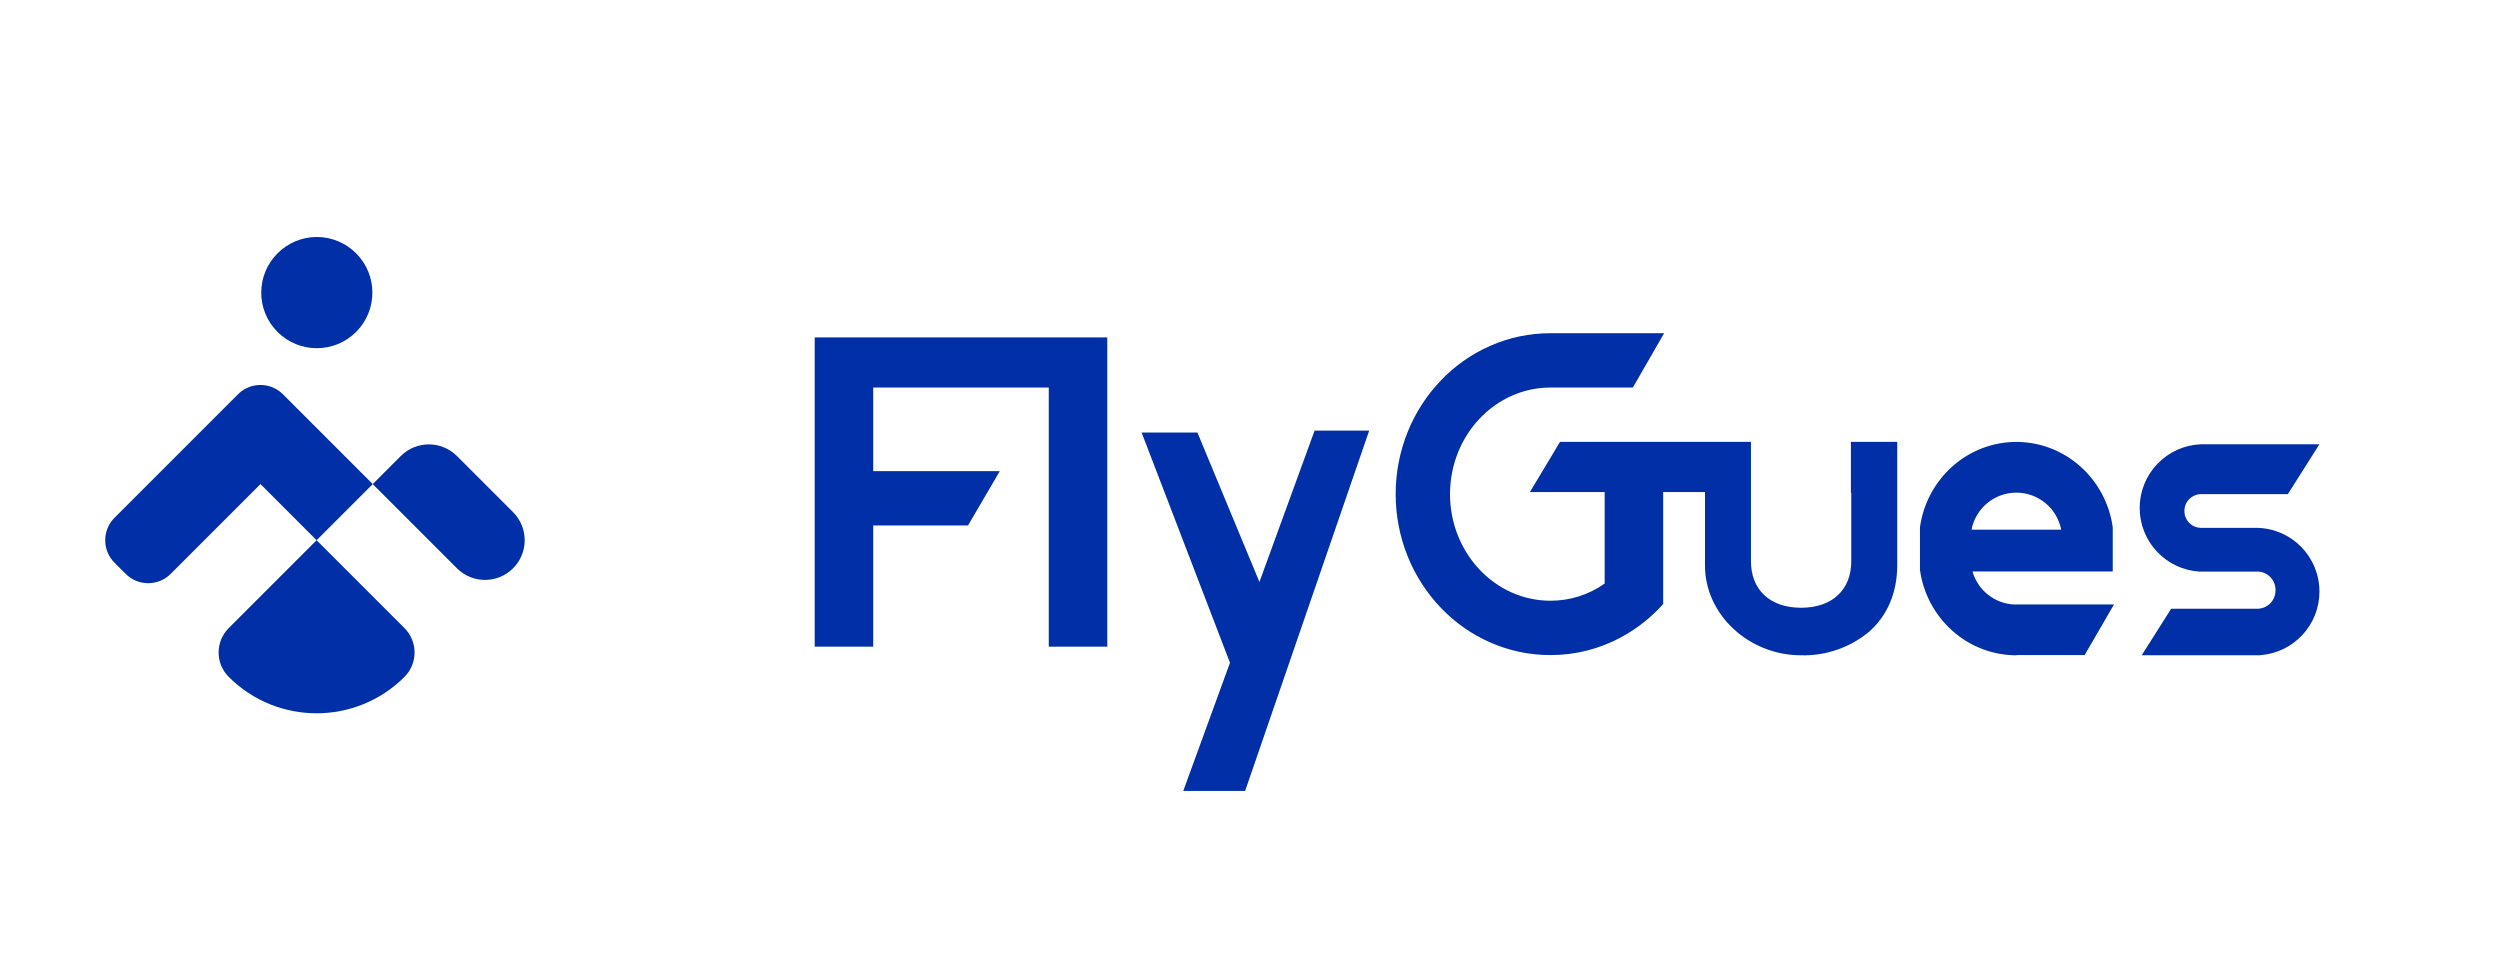
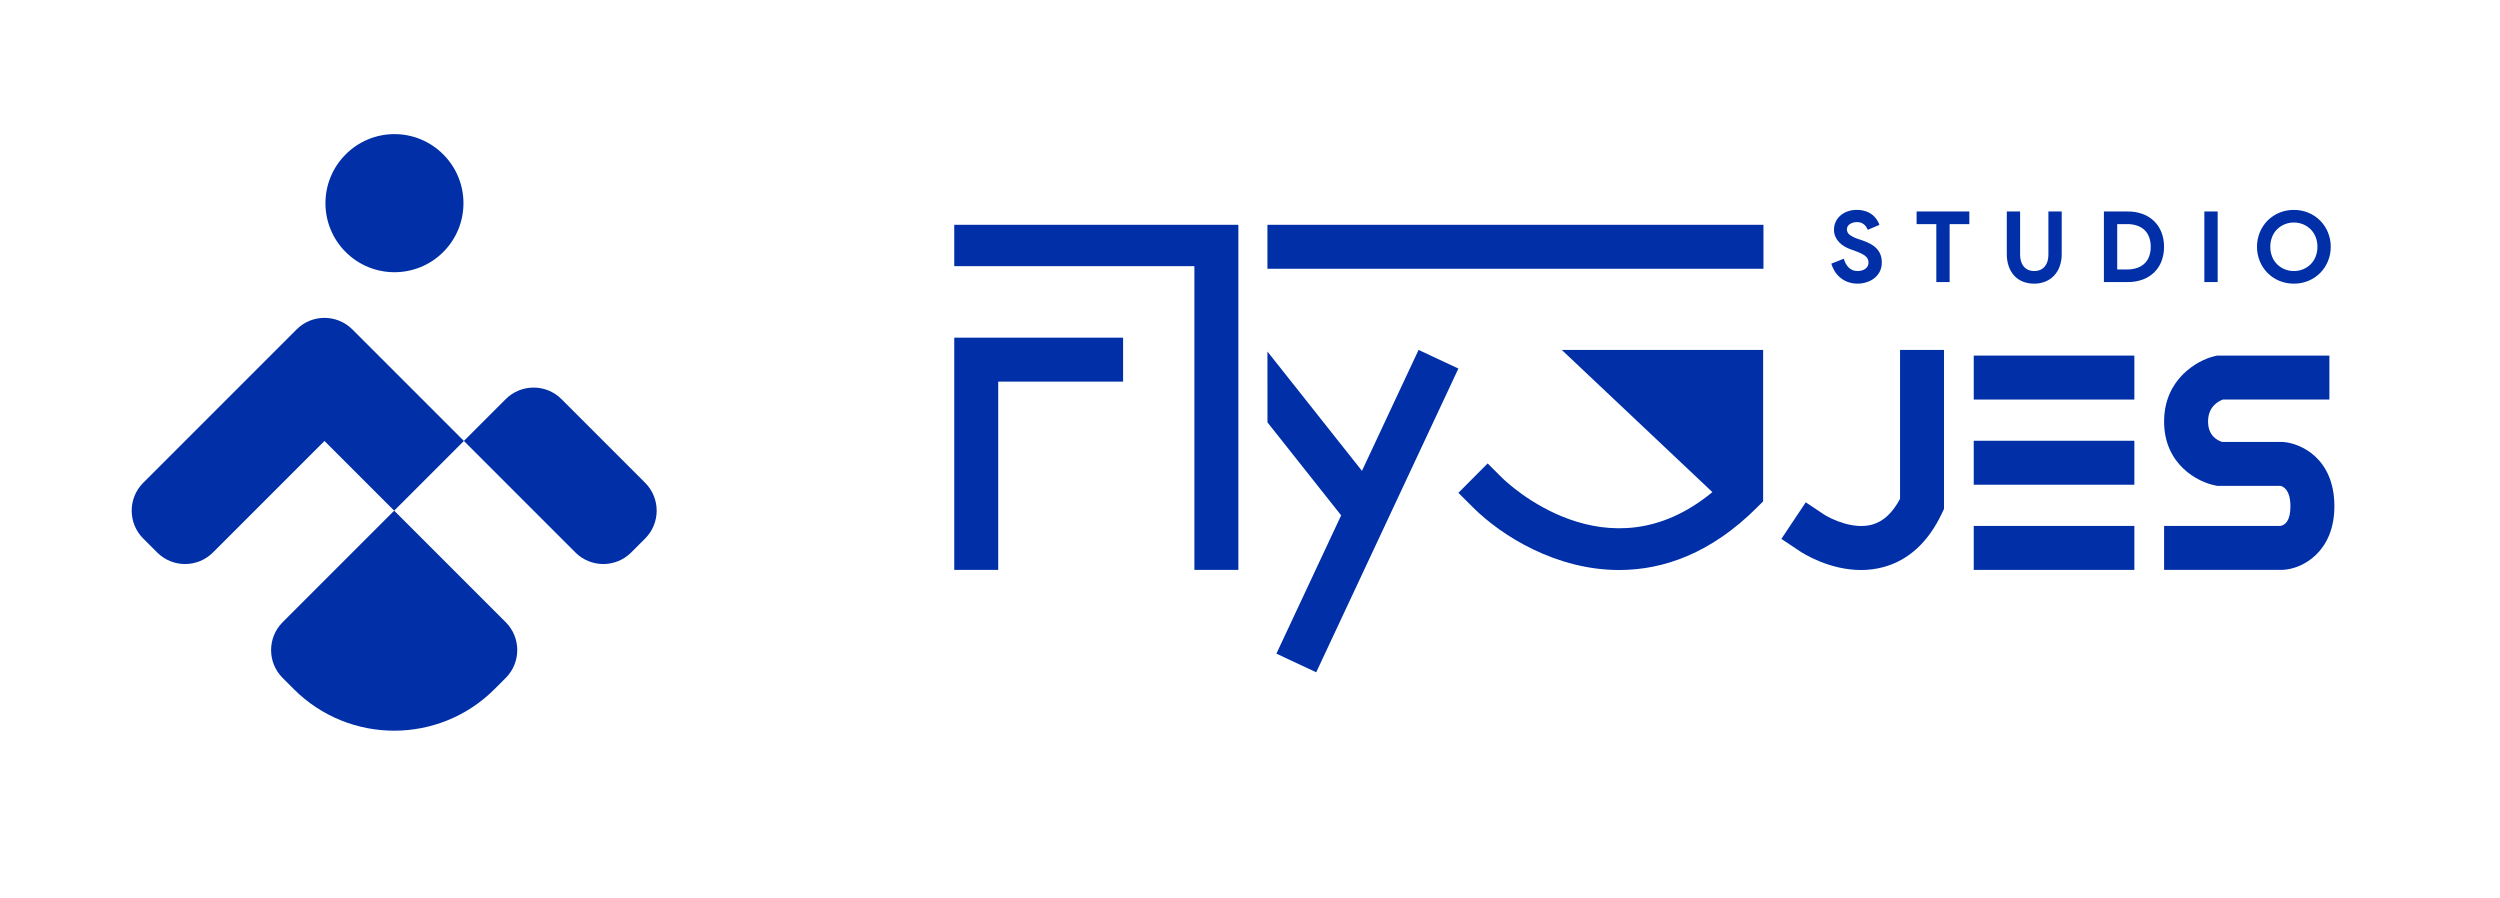
- <svg xmlns="http://www.w3.org/2000/svg" width="1163" height="455" viewBox="0 0 1163 455">
-   <g id="组_10" data-name="组 10" transform="translate(-2949 -168)">
-     <g id="组_5" data-name="组 5" transform="translate(3244 168)">
+ <svg xmlns="http://www.w3.org/2000/svg" width="1268" height="455" viewBox="0 0 1268 455">
+   <g id="组_18" data-name="组 18" transform="translate(-2844 -168)">
+     <g id="组_16" data-name="组 16" transform="translate(2844 195)">
+       <rect id="矩形_7" data-name="矩形 7" width="400" height="400" fill="none" />
+       <g id="组_12" data-name="组 12" transform="translate(-199.587 123.82) rotate(-45)">
+         <path id="矩形_14" data-name="矩形 14" d="M20,0H80a20,20,0,0,1,20,20V30A20,20,0,0,1,80,50H0a0,0,0,0,1,0,0V20A20,20,0,0,1,20,0Z" transform="translate(306 359) rotate(90)" fill="#002fa7" />
+         <path id="矩形_15" data-name="矩形 15" d="M20,0h80a0,0,0,0,1,0,0V80a20,20,0,0,1-20,20H72A72,72,0,0,1,0,28V20A20,20,0,0,1,20,0Z" transform="translate(106 359)" fill="#002fa7" />
+         <path id="矩形_6" data-name="矩形 6" d="M35.049,0A35,35,0,1,1,0,35.049,34.881,34.881,0,0,1,35.049,0Z" transform="translate(351.366 213.836) rotate(90)" fill="#002fa7" />
+         <path id="联合_1_-_轮廓" data-name="联合 1 - 轮廓" d="M-749.007,235.567h-50v-50h-80a20,20,0,0,1-20-20v-10a20,20,0,0,1,20-20h110a20,20,0,0,1,20,20Z" transform="translate(1005.007 123.433)" fill="#002fa7" />
+       </g>
+     </g>
+     <g id="组_24" data-name="组 24" transform="translate(3244 168)">
      <rect id="矩形_9" data-name="矩形 9" width="868" height="455" fill="none" />
-       <path id="logo" d="M323.229-354.056H294.452l21.734-59.631L275.071-520.8h25.962l28.851,69.533,25.666-70.426h25.4L330.395-374.869l-.867,2.528-6.3,18.291Zm472.2-63.1H740.309l13.712-21.659H794.54v-.012a8.486,8.486,0,0,0,8.023-8.633,8.487,8.487,0,0,0-8.023-8.633H767.192a29.526,29.526,0,0,1-19.72-9.247,29.54,29.54,0,0,1-8.085-20.348,29.512,29.512,0,0,1,8.3-20.582,29.488,29.488,0,0,1,20.181-9.049v-.023H823l-14.7,23.222H767.565a7.75,7.75,0,0,0-7.371,7.832,7.741,7.741,0,0,0,7.371,7.828v.014H793.99a29.471,29.471,0,0,1,20.535,8.89A29.493,29.493,0,0,1,823-446.8a29.544,29.544,0,0,1-8.007,20.265,29.539,29.539,0,0,1-19.557,9.315v.07Zm-113.422,0h0a44.758,44.758,0,0,1-29.749-11.4,46.4,46.4,0,0,1-15.092-28.306c-.018-1.386,0-6.17,0-9.028V-467.7c0-2.858-.016-7.64,0-9.028a46.405,46.405,0,0,1,15.094-28.3,44.759,44.759,0,0,1,29.749-11.4,44.757,44.757,0,0,1,29.749,11.4,46.412,46.412,0,0,1,15.092,28.306c0,.265,0,.653,0,1.126v19.444H661.6a21.221,21.221,0,0,0,19.477,15.374v-.014h46.345l-13.646,23.527h-31.76v.109Zm0-58.445h20.863a21.27,21.27,0,0,0-20.863-17.227A21.268,21.268,0,0,0,661.147-475.6h20.865ZM581.876-417.158a46.244,46.244,0,0,1-17.183-3.294,45.672,45.672,0,0,1-14.241-8.975,42.212,42.212,0,0,1-9.71-13.292,38.545,38.545,0,0,1-3.588-16.247V-493.1H517.711V-441H517.7a71.525,71.525,0,0,1-19.263,15.293,68.656,68.656,0,0,1-33.22,8.444,69.09,69.09,0,0,1-28-5.884,71.617,71.617,0,0,1-22.868-16.043,74.86,74.86,0,0,1-15.417-23.8,77,77,0,0,1-5.658-29.139,77,77,0,0,1,5.654-29.139,74.845,74.845,0,0,1,15.417-23.8A71.609,71.609,0,0,1,437.209-561.1a69.093,69.093,0,0,1,28-5.882c17.5,0,52.751-.014,52.942-.014L503.6-541.709H465.213c-25.732,0-46.665,22.244-46.665,49.582s20.933,49.582,46.665,49.582a43.43,43.43,0,0,0,25.277-7.988V-493.1H455.712l14-23.333h88.831v55.547c0,13.331,8.944,21.612,23.333,21.612s23.333-8.281,23.333-21.612v-31.826h-.167v-23.722H626.6v57.466c-.047,12.8-4.667,23.539-13.337,31.064a47.637,47.637,0,0,1-31.384,10.747Zm-322.769-4H231.886V-541.707H150.221v120.552H123V-565.04H259.107Zm-64.8-56.387H150.221V-502.82H209.1l-14.791,25.277Z" transform="translate(-39 722)" fill="#002fa7" />
-     </g>
-     <g id="组_16" data-name="组 16" transform="translate(2948.552 248)">
-       <rect id="矩形_7" data-name="矩形 7" width="295" height="295" transform="translate(0.448 0)" fill="none" />
-       <g id="组_12" data-name="组 12" transform="translate(19.68 147.723) rotate(-45)">
-         <path id="矩形_14" data-name="矩形 14" d="M18.466,0H55.4A18.466,18.466,0,0,1,73.862,18.466v0A18.466,18.466,0,0,1,55.4,36.931H0a0,0,0,0,1,0,0V18.466A18.466,18.466,0,0,1,18.466,0Z" transform="translate(147.724 107.221) rotate(90)" fill="#002fa7" />
-         <path id="矩形_15" data-name="矩形 15" d="M16.057,0H73.862a0,0,0,0,1,0,0V57.805A16.057,16.057,0,0,1,57.805,73.862h0A57.805,57.805,0,0,1,0,16.057v0A16.057,16.057,0,0,1,16.057,0Z" transform="translate(0 107.221)" fill="#002fa7" />
-         <path id="矩形_6" data-name="矩形 6" d="M25.888,0A25.852,25.852,0,1,1,0,25.888,25.764,25.764,0,0,1,25.888,0Z" transform="translate(181.233 0) rotate(90)" fill="#002fa7" />
-         <path id="联合_1_-_轮廓" data-name="联合 1 - 轮廓" d="M110.794,73.862H73.862V36.931H14.772A14.773,14.773,0,0,1,0,22.158V14.772A14.772,14.772,0,0,1,14.772,0H96.021a14.772,14.772,0,0,1,14.772,14.772Z" transform="translate(0 33.359)" fill="#002fa7" />
+       <g id="组_20" data-name="组 20" transform="translate(-292.473 -194.982)">
+         <path id="路径_1" data-name="路径 1" d="M6261.77,3955.406h-22.3V3837.617h85.634v22.3H6261.77Z" transform="translate(-5863 -3471.376)" fill="#002fa7" />
+         <path id="路径_2" data-name="路径 2" d="M6383.571,3836.965h-22.3V3682.917h-121.8v-20.982h144.1Z" transform="translate(-5863 -3352.936)" fill="#002fa7" />
+         <path id="联合_2" data-name="联合 2" d="M48.26,150.785l-20.194-9.452L60.9,71.194,23.533,24.031,23.515-11.9,71.46,48.623l28.712-61.341,20.194,9.452Z" transform="translate(511.8 385.179)" fill="#002fa7" />
+         <path id="路径_6" data-name="路径 6" d="M7081.973,3972.434c-31.818,0-59.42-17.095-74.118-31.723l-7.456-7.421,14.842-14.911,7.441,7.407c2.311,2.275,53.227,51.229,106.546,7.131l-76.394-72.117h102.133v76.811l-3.08,3.081C7128.51,3964.078,7104.21,3972.432,7081.973,3972.434Z" transform="translate(-6368.233 -3488.339)" fill="#002fa7" />
+         <path id="路径_7" data-name="路径 7" d="M7474.866,3972.434c-16.159,0-29.374-8.433-31.127-9.6l-9.276-6.184,12.368-18.552,9.276,6.184c3.545,2.309,14.951,7.793,24.462,5.1,5.656-1.6,10.281-5.892,14.089-13.081v-75.5h22.3v80.618l-1.066,2.259c-6.858,14.532-16.765,23.687-29.445,27.209A43.131,43.131,0,0,1,7474.866,3972.434Z" transform="translate(-6638.482 -3488.339)" fill="#002fa7" />
+         <path id="路径_9" data-name="路径 9" d="M7786.944,4121.8h-81.471v-22.3h81.471Z" transform="translate(-6811.923 -3637.767)" fill="#002fa7" />
+         <path id="路径_10" data-name="路径 10" d="M7968.042,3925.334h-11.148v-22.3h59c2.38-.427,5.08-2.545,5.08-9.953,0-8.813-4.034-10.154-5.049-10.351h-31.9l-1.017-.19c-9.031-1.691-26.111-10.65-26.111-32.458,0-21.48,16.76-31.077,25.623-33.151l1.253-.293h56.964v22.3h-54.042c-2.495.926-7.5,3.728-7.5,11.147,0,7.46,5.1,9.738,7.153,10.351h30.635l.426.032c8.945.686,25.862,8.386,25.862,32.615,0,22.669-15.636,31.7-26.146,32.235Z" transform="translate(-6966.795 -3441.304)" fill="#002fa7" />
+         <path id="路径_9-2" data-name="路径 9" d="M7786.944,4121.8h-81.471v-22.3h81.471Z" transform="translate(-6811.923 -3680.965)" fill="#002fa7" />
+         <path id="路径_9-3" data-name="路径 9" d="M7786.944,4121.8h-81.471v-22.3h81.471Z" transform="translate(-6811.923 -3724.163)" fill="#002fa7" />
+         <rect id="矩形_16" data-name="矩形 16" width="251.582" height="22.297" transform="translate(535.315 309)" fill="#002fa7" />
+         <path id="路径_12" data-name="路径 12" d="M-241.8.8a14.8,14.8,0,0,1-4.4-.65,12.711,12.711,0,0,1-3.85-1.95,13.5,13.5,0,0,1-3.05-3.175,15.37,15.37,0,0,1-2.05-4.375l6.35-2.5a9.7,9.7,0,0,0,2.45,4.475,6.172,6.172,0,0,0,4.6,1.775,7.424,7.424,0,0,0,2.025-.275,6,6,0,0,0,1.75-.8A3.881,3.881,0,0,0-236.75-8a3.709,3.709,0,0,0,.45-1.85,4.446,4.446,0,0,0-.35-1.8,4.209,4.209,0,0,0-1.175-1.5,10.43,10.43,0,0,0-2.15-1.35,32.476,32.476,0,0,0-3.275-1.35l-2.2-.8A16.912,16.912,0,0,1-248.375-18a12.815,12.815,0,0,1-2.675-2.05,10.11,10.11,0,0,1-1.975-2.825,8.433,8.433,0,0,1-.775-3.675,9.417,9.417,0,0,1,.825-3.925,9.592,9.592,0,0,1,2.35-3.2,11.018,11.018,0,0,1,3.65-2.15,13.708,13.708,0,0,1,4.725-.775,13.572,13.572,0,0,1,4.675.725,11.5,11.5,0,0,1,3.35,1.85A10.3,10.3,0,0,1-232-31.55,11.931,11.931,0,0,1-230.75-29l-5.95,2.5a6.336,6.336,0,0,0-1.825-2.7,5.2,5.2,0,0,0-3.625-1.2,6.17,6.17,0,0,0-3.65,1.025,3.139,3.139,0,0,0-1.45,2.675,3.388,3.388,0,0,0,1.4,2.725A15.261,15.261,0,0,0-241.4-21.8l2.25.75a25.776,25.776,0,0,1,3.925,1.725A12.3,12.3,0,0,1-232.175-17a9.458,9.458,0,0,1,1.95,3.075,10.857,10.857,0,0,1,.675,3.975,9.787,9.787,0,0,1-1.125,4.825A10.317,10.317,0,0,1-233.55-1.8,12.5,12.5,0,0,1-237.5.15,15.135,15.135,0,0,1-241.8.8Zm39.9-.8V-29.4h-10v-6.4h26.75v6.4h-10V0Zm49.65.8a15.355,15.355,0,0,1-5.725-1.025A11.8,11.8,0,0,1-162.35-3.2a13.731,13.731,0,0,1-2.8-4.725,18.589,18.589,0,0,1-1-6.325V-35.8h6.75v21.95a11.449,11.449,0,0,0,.45,3.3,7.42,7.42,0,0,0,1.35,2.6,6.256,6.256,0,0,0,2.25,1.725,7.3,7.3,0,0,0,3.1.625,7.43,7.43,0,0,0,3.15-.625,6.257,6.257,0,0,0,2.25-1.725,7.42,7.42,0,0,0,1.35-2.6,11.449,11.449,0,0,0,.45-3.3V-35.8h6.75v21.55a18.372,18.372,0,0,1-.975,6.125,13.487,13.487,0,0,1-2.8,4.75,12.705,12.705,0,0,1-4.4,3.075A14.563,14.563,0,0,1-152.25.8Zm35.35-36.6h12.1a21.286,21.286,0,0,1,7.65,1.3,16.507,16.507,0,0,1,5.8,3.675,15.973,15.973,0,0,1,3.675,5.675A19.956,19.956,0,0,1-86.4-17.9a20.1,20.1,0,0,1-1.275,7.3A15.726,15.726,0,0,1-91.35-4.95a16.692,16.692,0,0,1-5.8,3.65A21.286,21.286,0,0,1-104.8,0h-12.1Zm11.8,29.4a15.066,15.066,0,0,0,5.2-.825A10.158,10.158,0,0,0-96.15-9.55a9.532,9.532,0,0,0,2.25-3.625,14.122,14.122,0,0,0,.75-4.725,14.122,14.122,0,0,0-.75-4.725,9.532,9.532,0,0,0-2.25-3.625,10.158,10.158,0,0,0-3.75-2.325,15.066,15.066,0,0,0-5.2-.825h-5.05v23Zm39.15-29.4h6.75V0h-6.75ZM-20.55.8A18.848,18.848,0,0,1-27.975-.65,18.25,18.25,0,0,1-33.9-4.625a18.41,18.41,0,0,1-3.925-5.95A18.876,18.876,0,0,1-39.25-17.9a18.876,18.876,0,0,1,1.425-7.325,18.41,18.41,0,0,1,3.925-5.95,18.25,18.25,0,0,1,5.925-3.975A18.848,18.848,0,0,1-20.55-36.6a18.848,18.848,0,0,1,7.425,1.45A18.25,18.25,0,0,1-7.2-31.175a18.41,18.41,0,0,1,3.925,5.95A18.876,18.876,0,0,1-1.85-17.9a18.876,18.876,0,0,1-1.425,7.325A18.41,18.41,0,0,1-7.2-4.625,18.25,18.25,0,0,1-13.125-.65,18.848,18.848,0,0,1-20.55.8Zm0-6.4a12.105,12.105,0,0,0,4.675-.9,11.772,11.772,0,0,0,3.8-2.5,11.372,11.372,0,0,0,2.55-3.875A13.223,13.223,0,0,0-8.6-17.9a13.223,13.223,0,0,0-.925-5.025,11.372,11.372,0,0,0-2.55-3.875,11.772,11.772,0,0,0-3.8-2.5,12.105,12.105,0,0,0-4.675-.9,12.105,12.105,0,0,0-4.675.9,11.772,11.772,0,0,0-3.8,2.5,11.372,11.372,0,0,0-2.55,3.875A13.223,13.223,0,0,0-32.5-17.9a13.223,13.223,0,0,0,.925,5.025A11.372,11.372,0,0,0-29.025-9a11.772,11.772,0,0,0,3.8,2.5A12.1,12.1,0,0,0-20.55-5.6Z" transform="translate(1076.473 338.048)" fill="#002fa7" />
      </g>
    </g>
  </g>
</svg>
